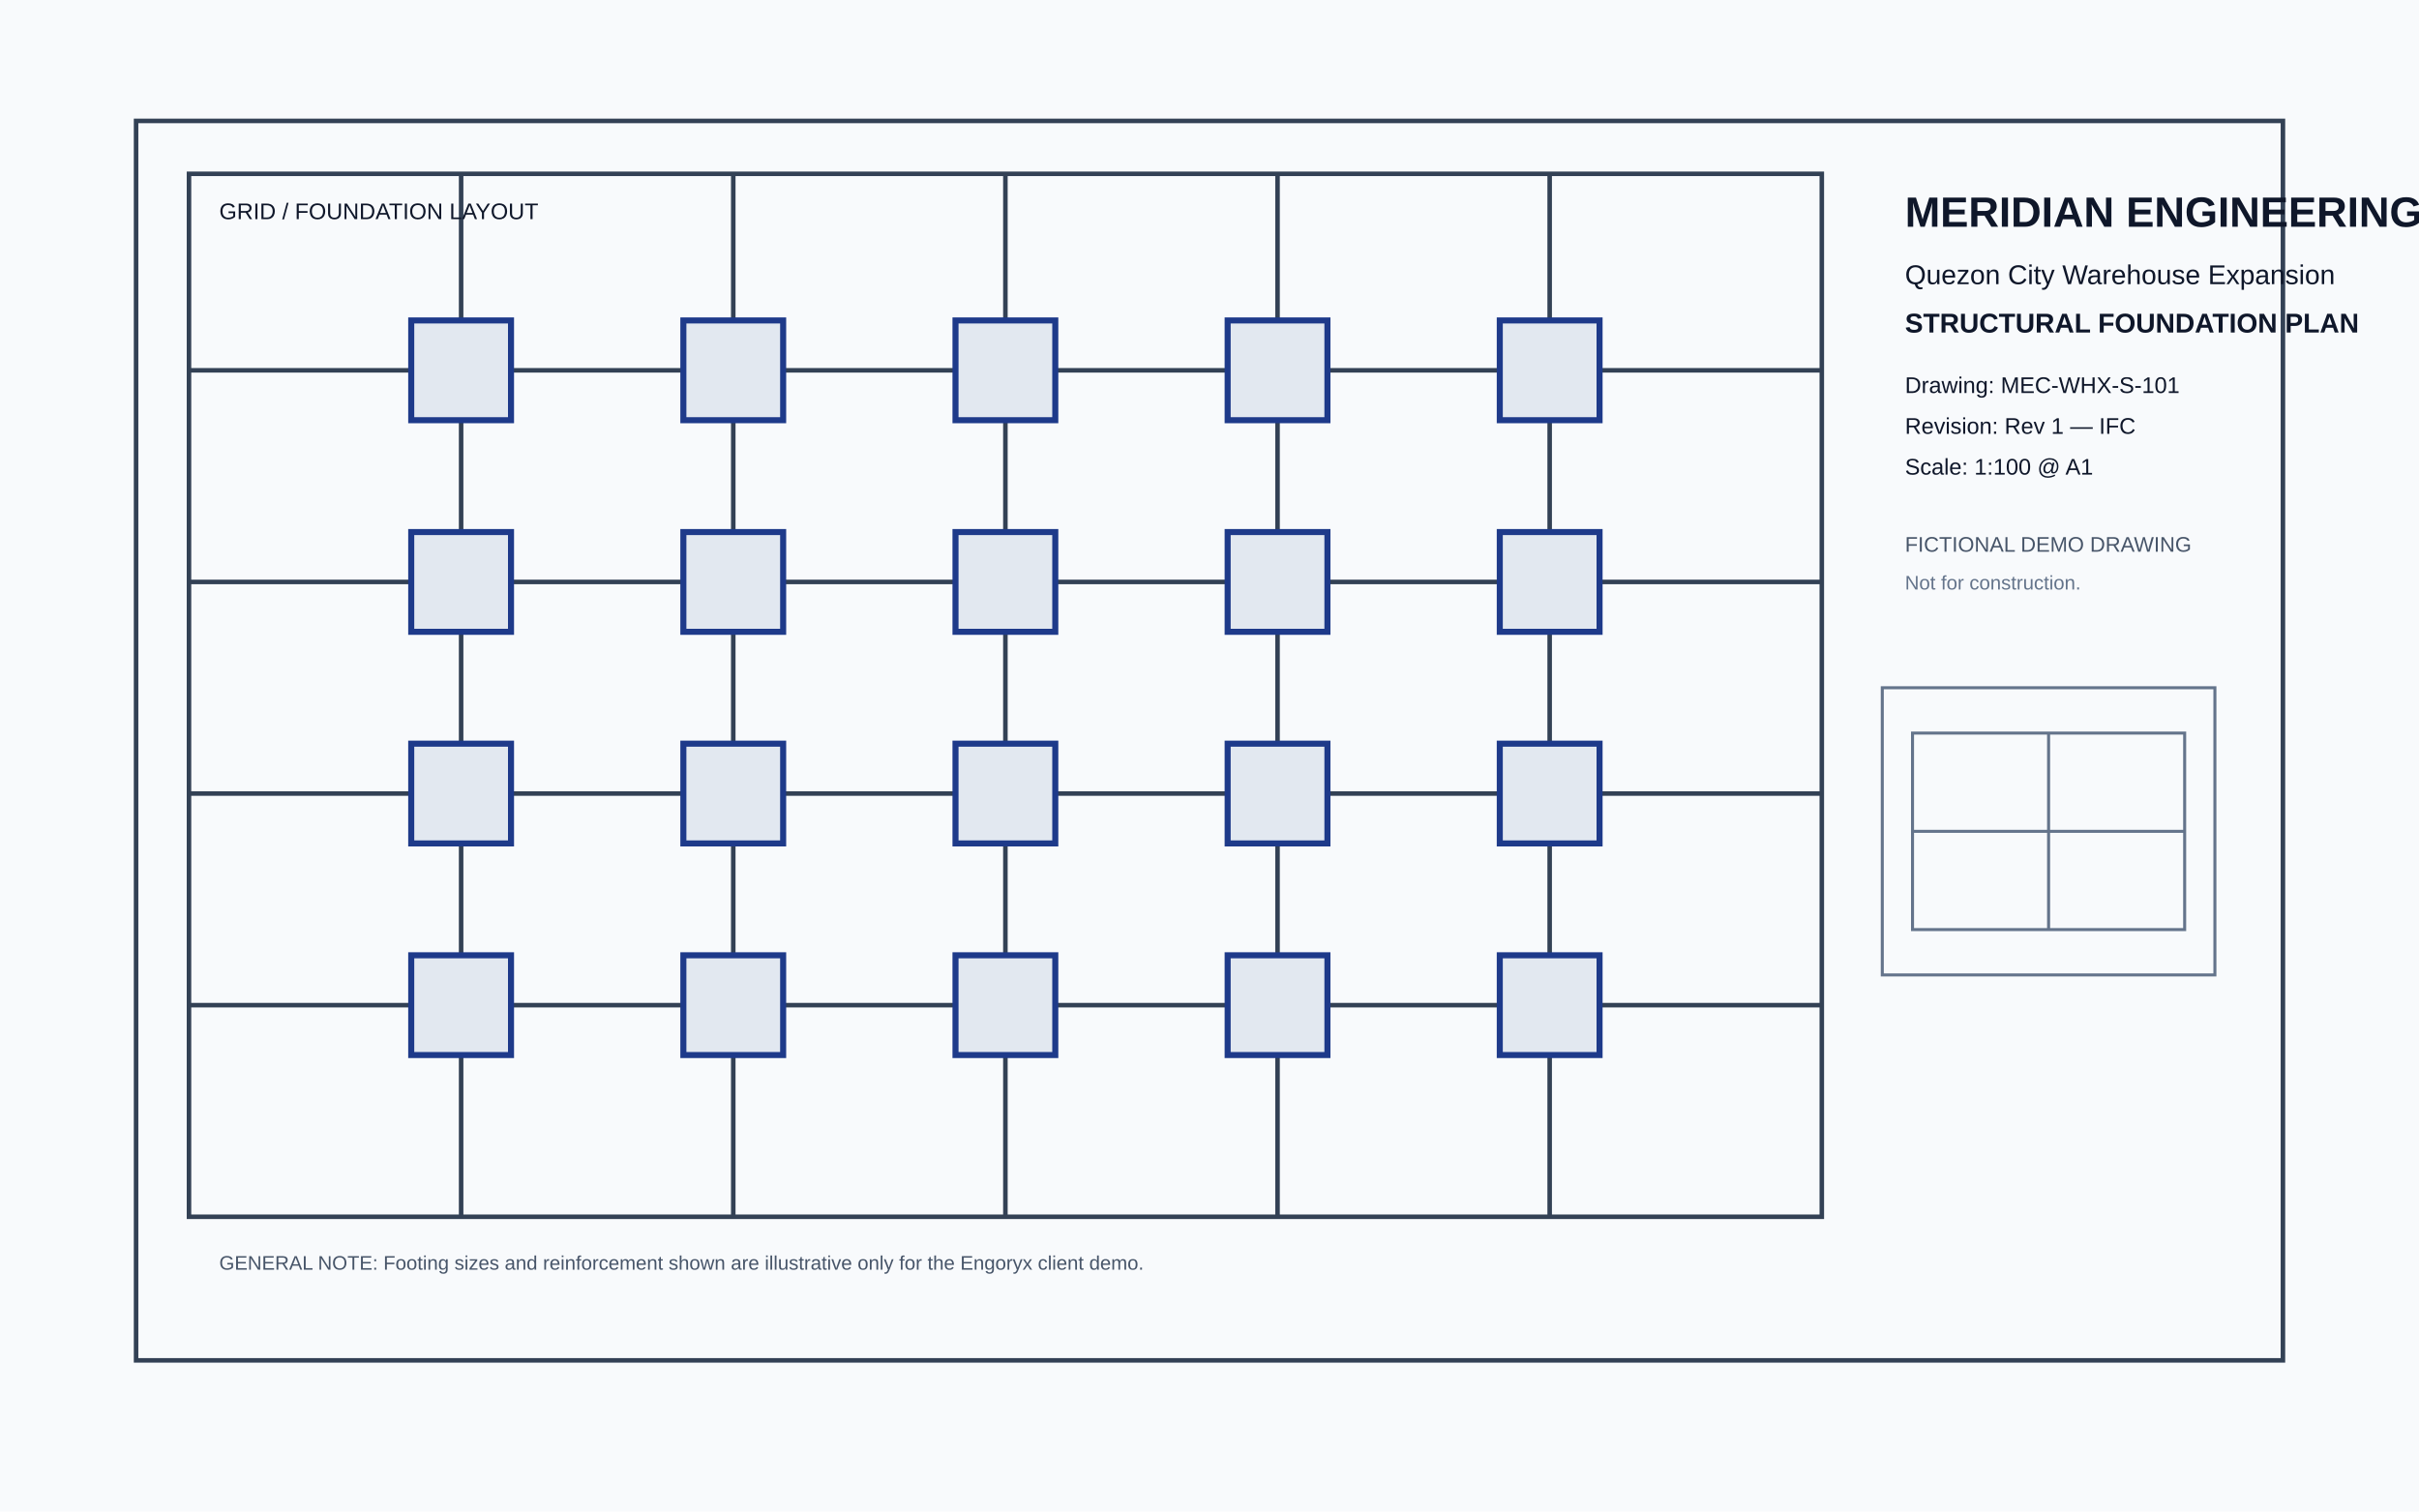
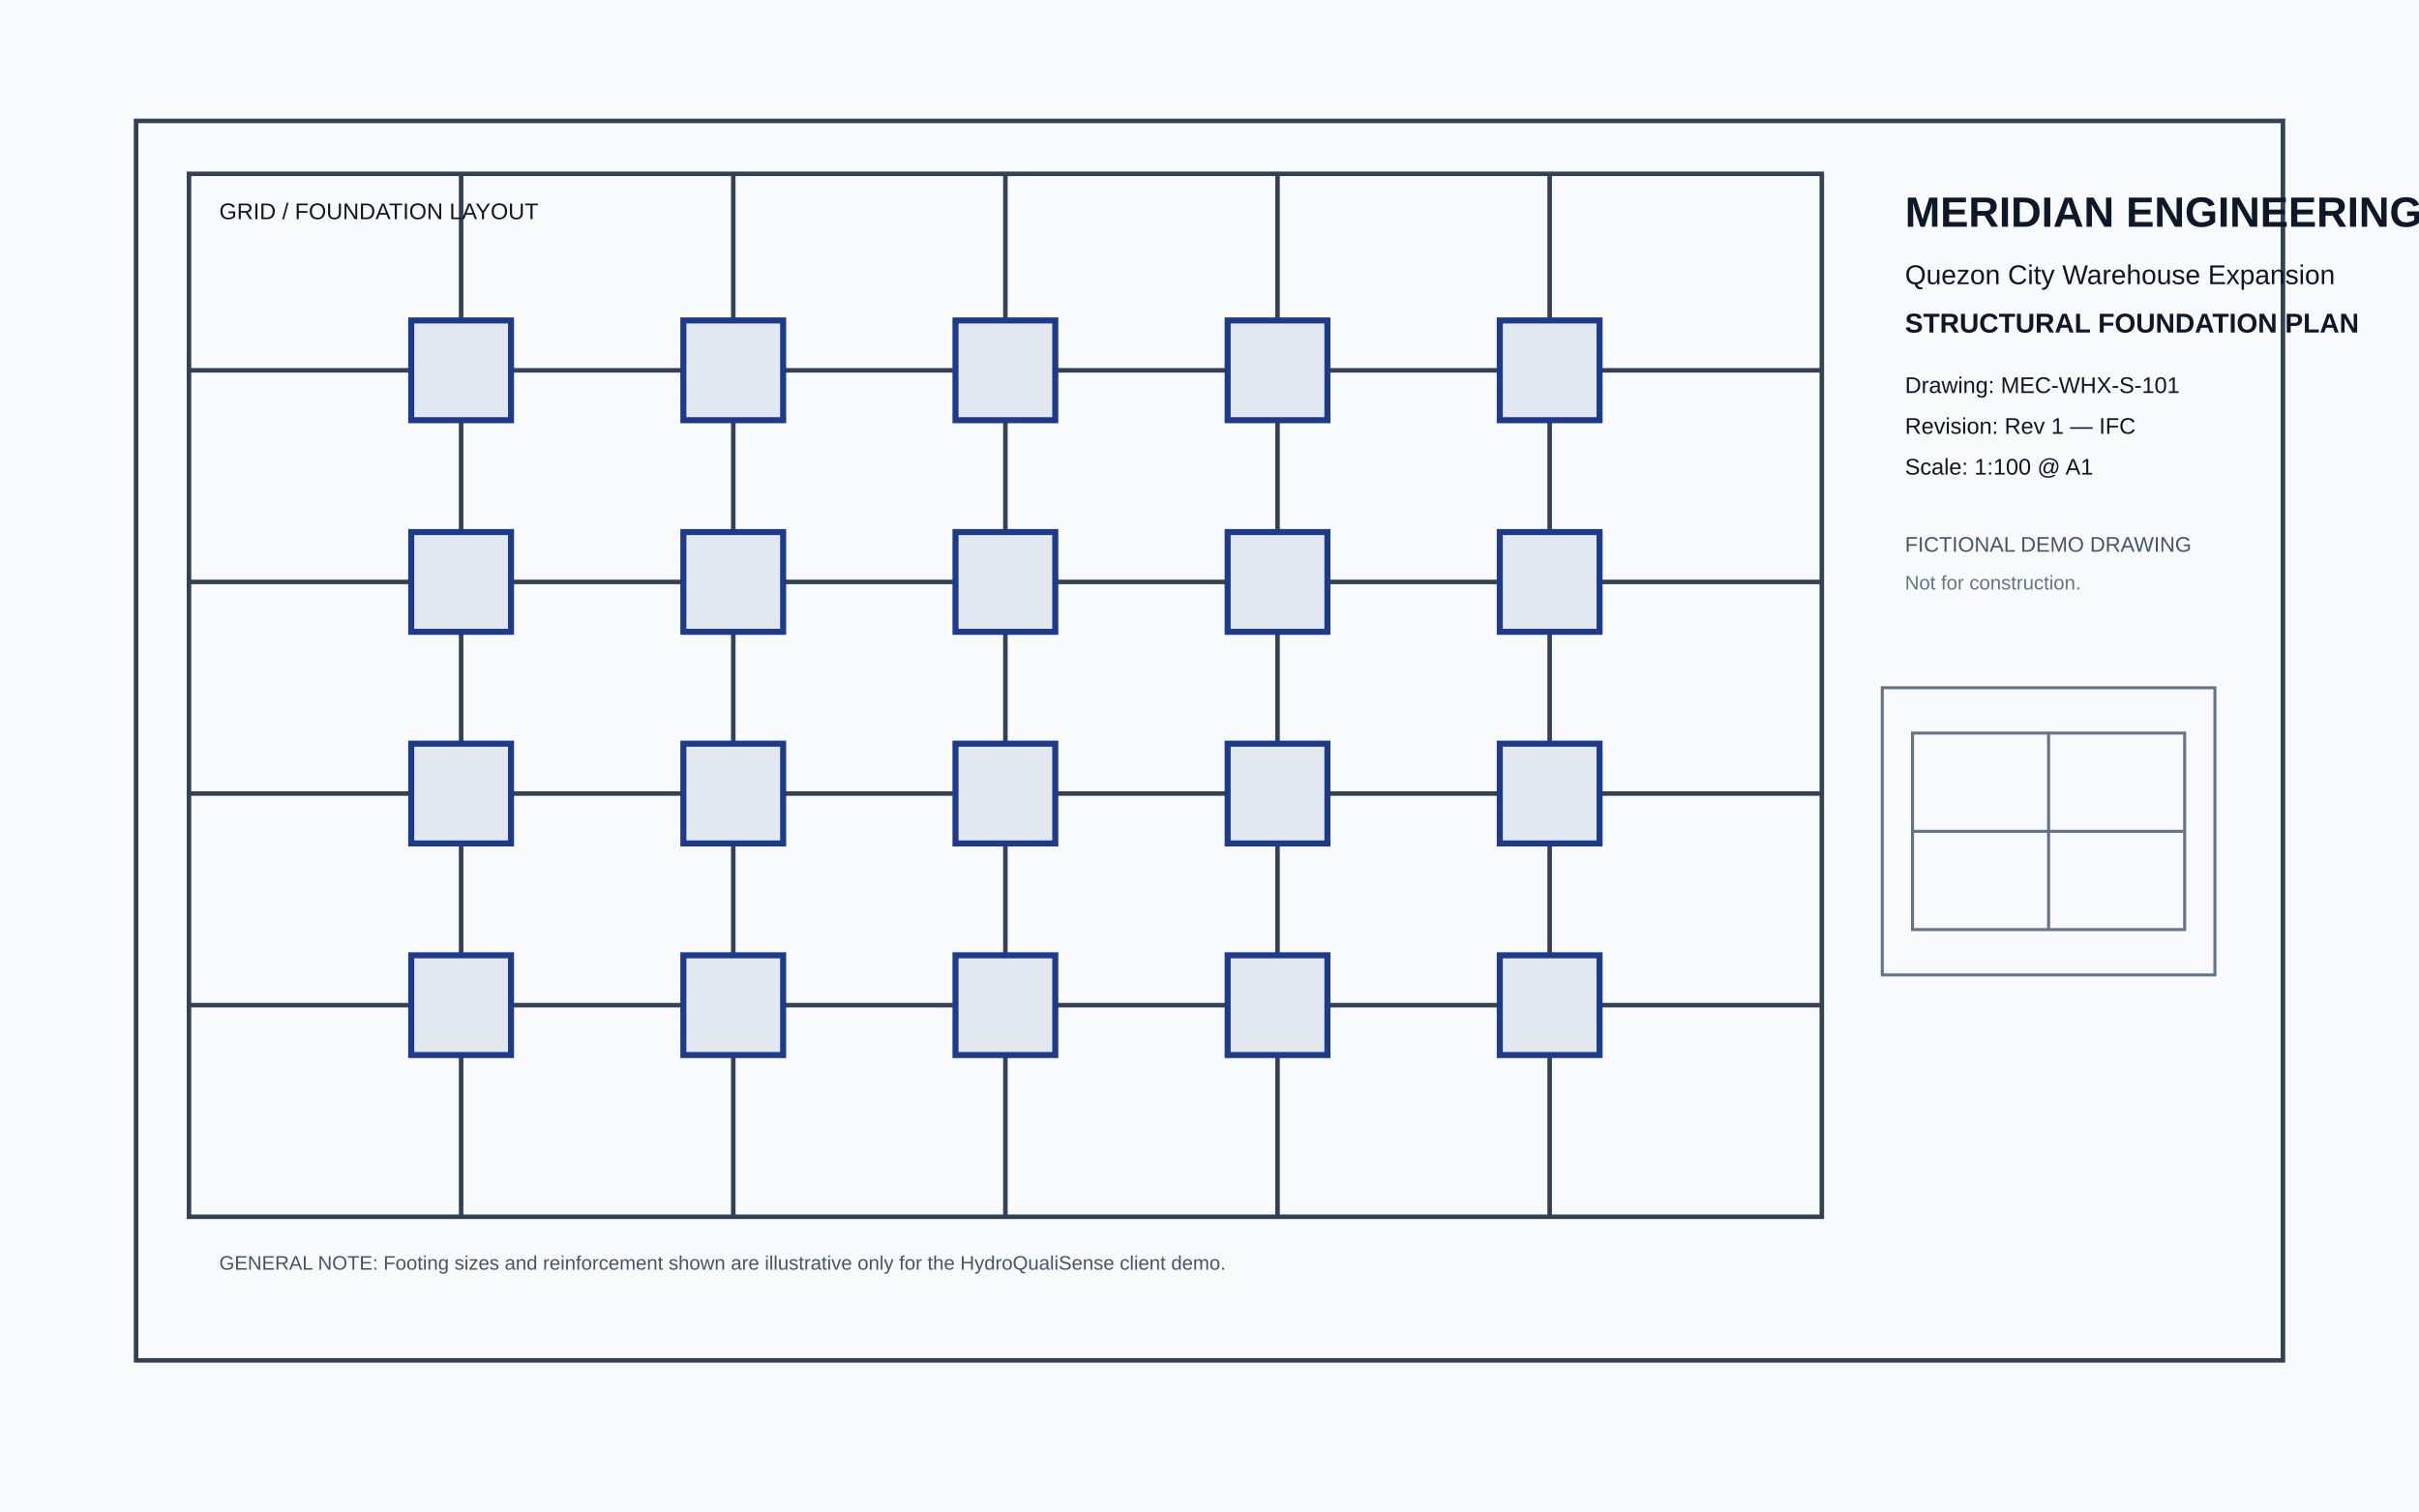
<svg xmlns="http://www.w3.org/2000/svg" width="1600" height="1000" viewBox="0 0 1600 1000" role="img" aria-labelledby="title desc">
  <rect width="1600" height="1000" fill="#f8fafc" />
  <g stroke="#334155" fill="none" stroke-width="3">
    <rect x="90" y="80" width="1420" height="820" />
    <rect x="125" y="115" width="1080" height="690" />
    <line x1="125" y1="245" x2="1205" y2="245" />
    <line x1="125" y1="385" x2="1205" y2="385" />
    <line x1="125" y1="525" x2="1205" y2="525" />
    <line x1="125" y1="665" x2="1205" y2="665" />
    <line x1="305" y1="115" x2="305" y2="805" />
    <line x1="485" y1="115" x2="485" y2="805" />
    <line x1="665" y1="115" x2="665" y2="805" />
    <line x1="845" y1="115" x2="845" y2="805" />
    <line x1="1025" y1="115" x2="1025" y2="805" />
  </g>
  <g fill="#e2e8f0" stroke="#1e3a8a" stroke-width="4">
    <rect x="272" y="212" width="66" height="66" />
    <rect x="452" y="212" width="66" height="66" />
    <rect x="632" y="212" width="66" height="66" />
    <rect x="812" y="212" width="66" height="66" />
    <rect x="992" y="212" width="66" height="66" />
    <rect x="272" y="352" width="66" height="66" />
    <rect x="452" y="352" width="66" height="66" />
    <rect x="632" y="352" width="66" height="66" />
    <rect x="812" y="352" width="66" height="66" />
    <rect x="992" y="352" width="66" height="66" />
    <rect x="272" y="492" width="66" height="66" />
    <rect x="452" y="492" width="66" height="66" />
    <rect x="632" y="492" width="66" height="66" />
    <rect x="812" y="492" width="66" height="66" />
    <rect x="992" y="492" width="66" height="66" />
    <rect x="272" y="632" width="66" height="66" />
    <rect x="452" y="632" width="66" height="66" />
    <rect x="632" y="632" width="66" height="66" />
    <rect x="812" y="632" width="66" height="66" />
    <rect x="992" y="632" width="66" height="66" />
  </g>
  <g font-family="Arial, sans-serif" fill="#0f172a">
    <text x="1260" y="150" font-size="28" font-weight="700">MERIDIAN ENGINEERING</text>
    <text x="1260" y="188" font-size="18">Quezon City Warehouse Expansion</text>
    <text x="1260" y="220" font-size="18" font-weight="700">STRUCTURAL FOUNDATION PLAN</text>
    <text x="1260" y="260" font-size="15">Drawing: MEC-WHX-S-101</text>
    <text x="1260" y="287" font-size="15">Revision: Rev 1 — IFC</text>
    <text x="1260" y="314" font-size="15">Scale: 1:100 @ A1</text>
    <text x="1260" y="365" font-size="14" fill="#475569">FICTIONAL DEMO DRAWING</text>
    <text x="1260" y="390" font-size="13" fill="#64748b">Not for construction.</text>
    <text x="145" y="145" font-size="15">GRID / FOUNDATION LAYOUT</text>
-     <text x="145" y="840" font-size="13" fill="#475569">GENERAL NOTE: Footing sizes and reinforcement shown are illustrative only for the Engoryx client demo.</text>
+     <text x="145" y="840" font-size="13" fill="#475569">GENERAL NOTE: Footing sizes and reinforcement shown are illustrative only for the HydroQualiSense client demo.</text>
  </g>
  <g stroke="#64748b" stroke-width="2" fill="none">
    <path d="M1245 455h220v190h-220z" />
    <path d="M1265 485h180v130h-180z" />
    <path d="M1265 550h180" />
    <path d="M1355 485v130" />
  </g>
</svg>
